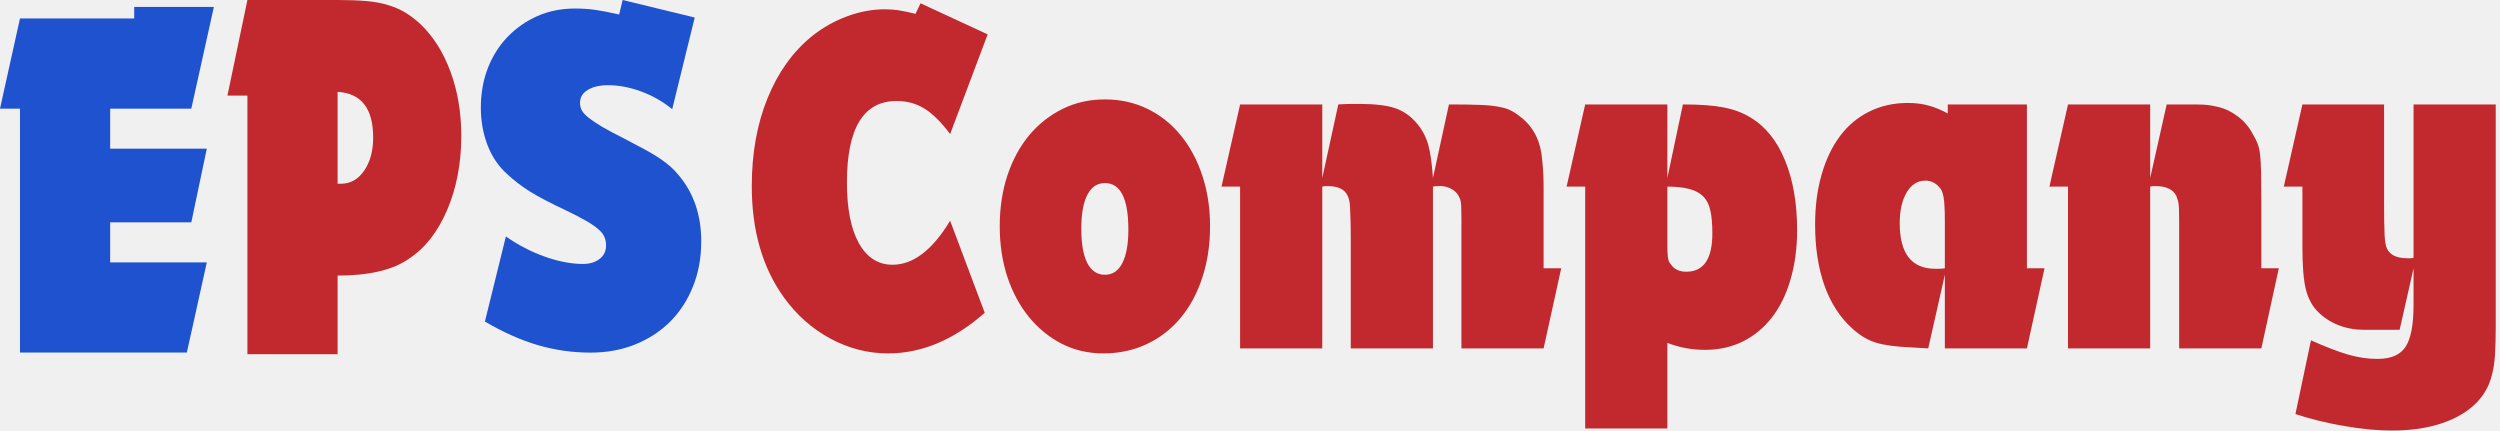
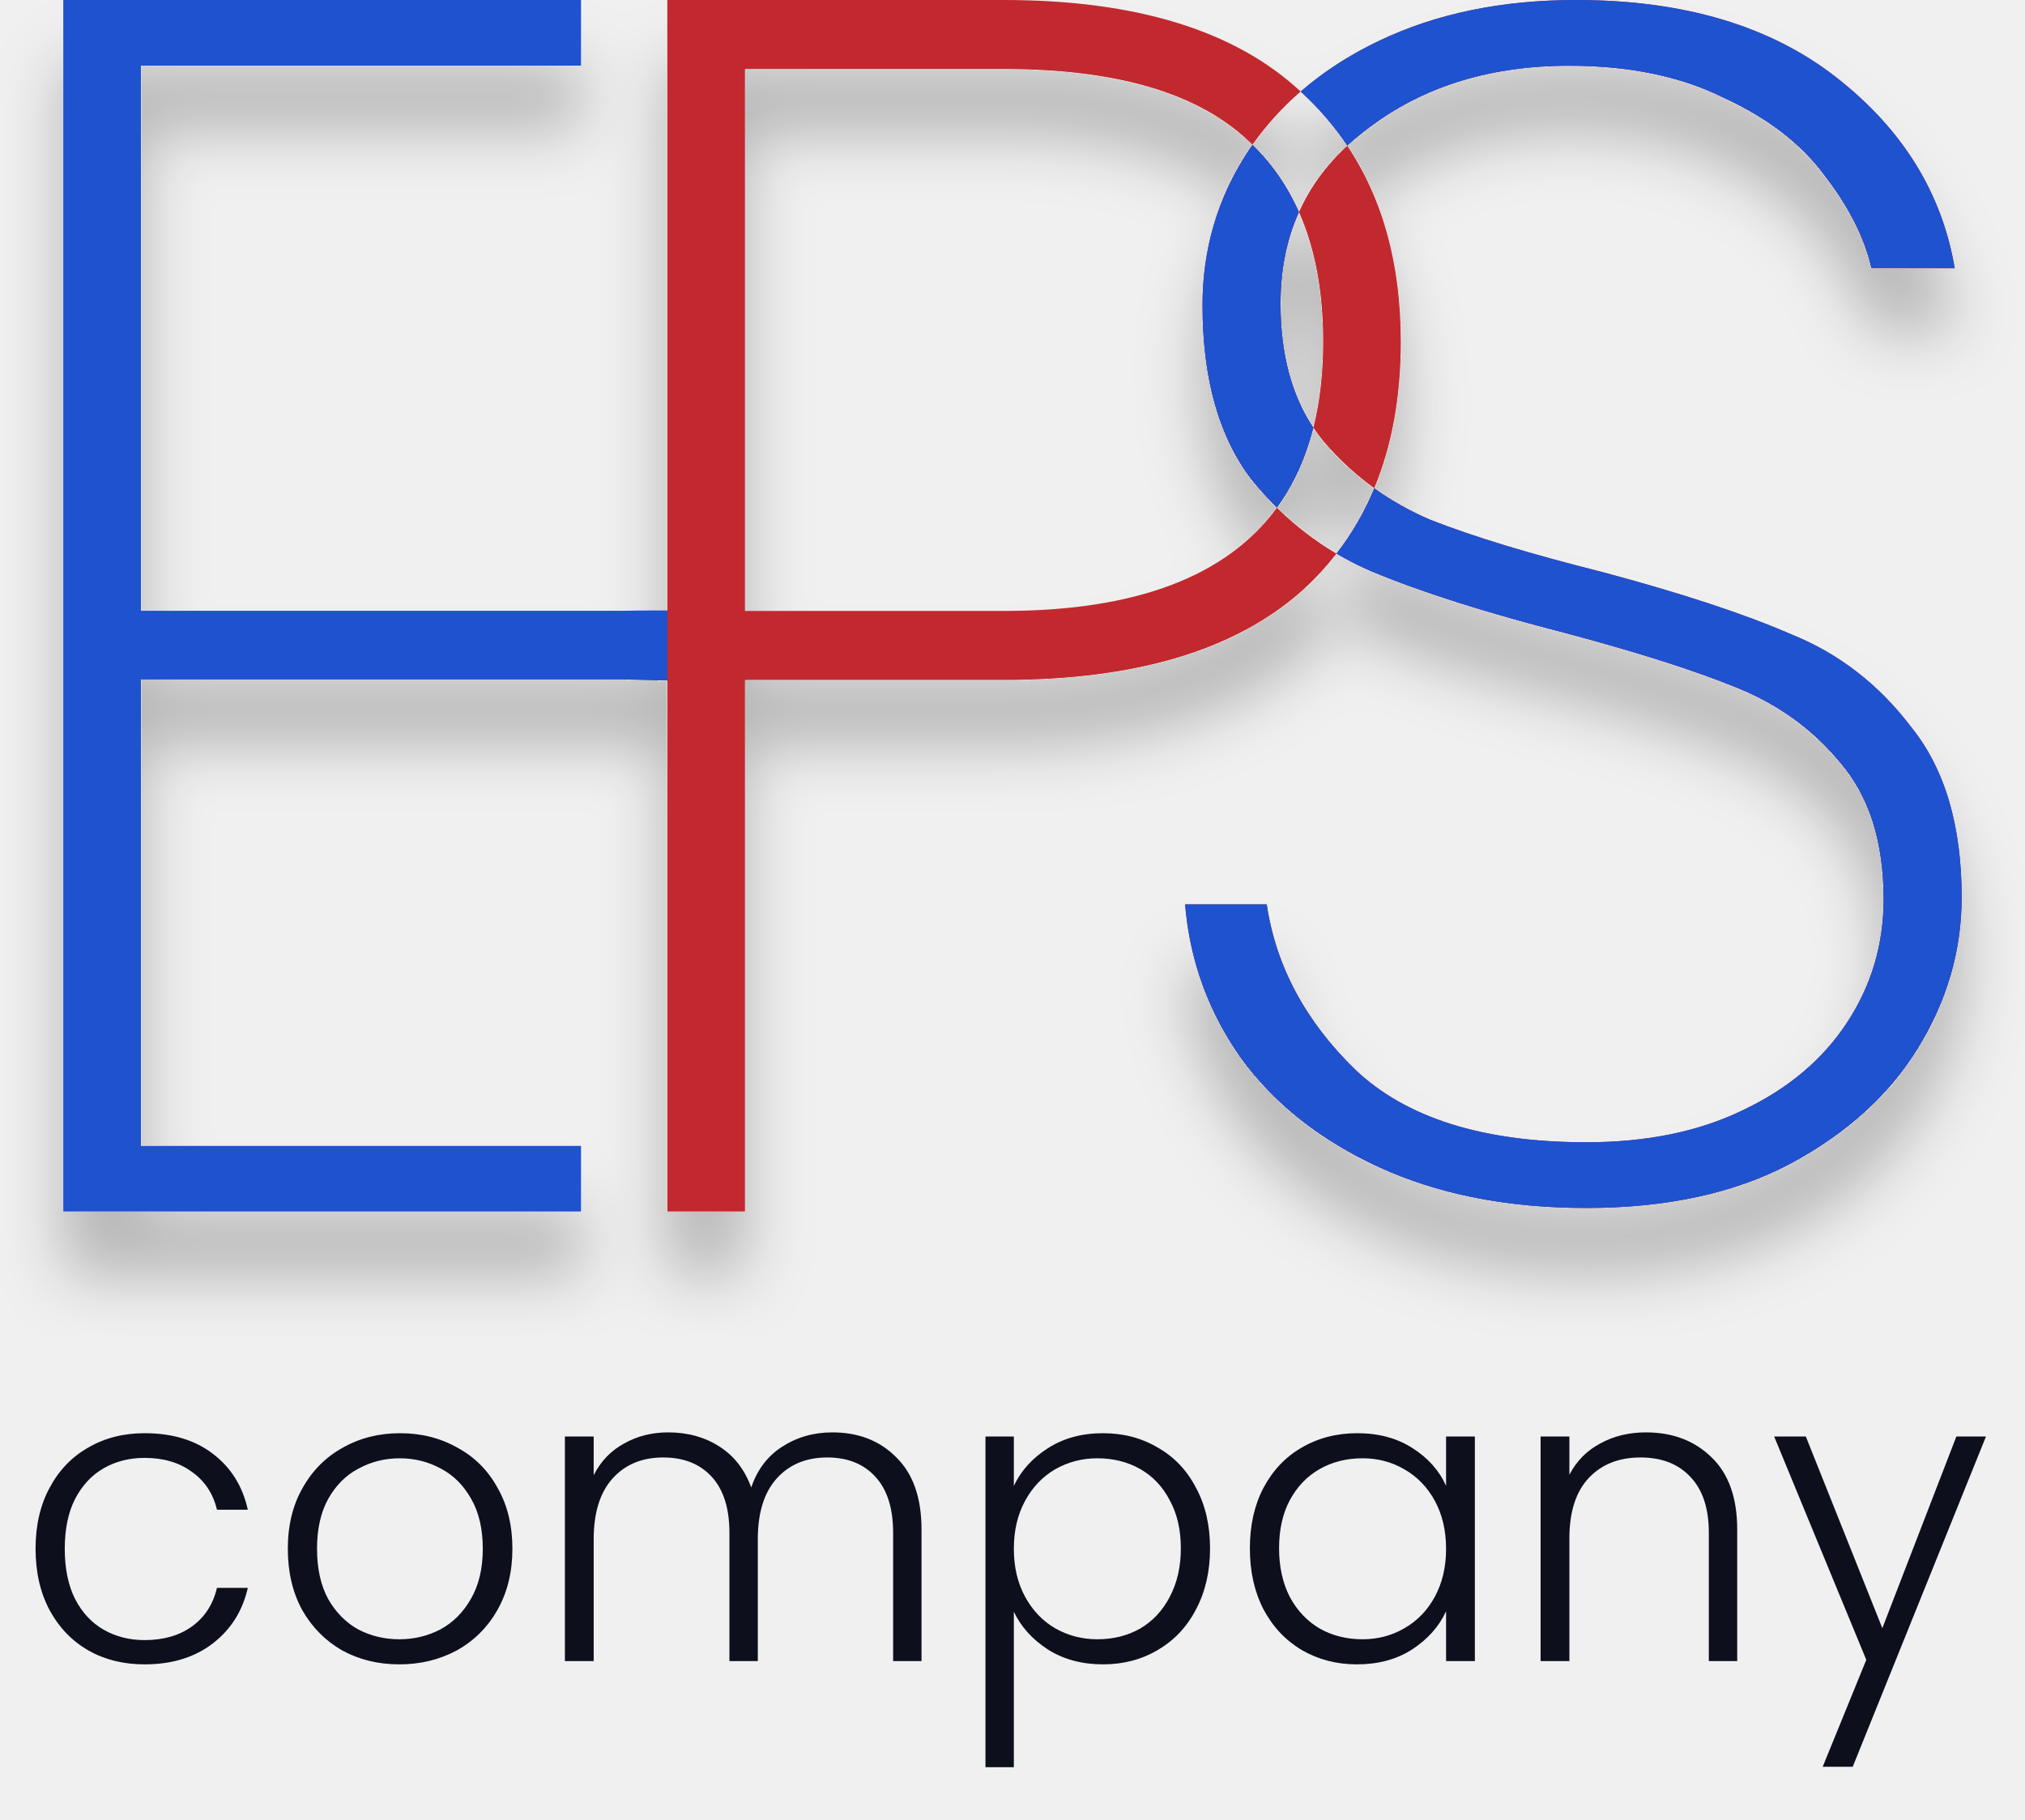
- <svg xmlns="http://www.w3.org/2000/svg" width="360" height="62" viewBox="0 0 360 62" fill="none">
-   <path d="M2.877 15.646H0L2.877 2.659H19.326V1H30.797L27.546 15.646H15.864V21.41H29.781L27.546 32.018H15.864V37.782H29.781L26.903 50.769H2.877V15.646Z" fill="#1E52CF" />
-   <path d="M35.627 13.767H32.75L35.627 0H48.614C50.199 0 51.58 0.051 52.757 0.153C53.939 0.254 54.985 0.447 55.894 0.732C56.807 1.012 57.625 1.368 58.349 1.8C59.071 2.234 59.792 2.783 60.517 3.447C62.389 5.231 63.84 7.524 64.871 10.33C65.907 13.131 66.425 16.212 66.425 19.572C66.425 23.497 65.749 27.043 64.401 30.207C63.058 33.367 61.231 35.708 58.924 37.233C56.615 38.868 53.179 39.684 48.614 39.684V51H35.627V13.767ZM49.122 26.456C50.465 26.456 51.568 25.833 52.431 24.585C53.299 23.339 53.736 21.746 53.736 19.806C53.736 15.625 52.028 13.431 48.614 13.228V26.456H49.122Z" fill="#C1292E" />
-   <path d="M72.848 34.049C74.632 35.296 76.507 36.269 78.478 36.965C80.447 37.662 82.271 38.01 83.954 38.01C84.918 38.01 85.712 37.77 86.333 37.291C86.959 36.811 87.273 36.164 87.273 35.344C87.273 34.91 87.199 34.514 87.052 34.154C86.911 33.79 86.623 33.416 86.189 33.032C85.76 32.649 85.173 32.243 84.424 31.814C83.681 31.38 82.71 30.874 81.509 30.299C79.245 29.239 77.5 28.323 76.272 27.556C75.049 26.784 73.982 25.963 73.068 25.1C71.814 23.995 70.862 22.602 70.21 20.919C69.563 19.238 69.242 17.434 69.242 15.509C69.242 13.444 69.577 11.546 70.249 9.812C70.925 8.081 71.874 6.577 73.097 5.304C74.325 4.033 75.756 3.036 77.394 2.311C79.029 1.59 80.832 1.228 82.803 1.228C83.813 1.228 84.763 1.29 85.652 1.41C86.539 1.532 87.707 1.76 89.153 2.091L89.661 0L100.039 2.522L96.797 15.72C95.447 14.622 93.953 13.771 92.318 13.169C90.688 12.569 89.1 12.267 87.561 12.267C86.357 12.267 85.384 12.495 84.635 12.948C83.892 13.404 83.523 14.018 83.523 14.79C83.523 15.173 83.604 15.535 83.772 15.873C83.945 16.207 84.271 16.564 84.751 16.948C85.23 17.331 85.877 17.768 86.698 18.252C87.515 18.732 88.551 19.286 89.805 19.911C91.006 20.532 92.025 21.072 92.865 21.532C93.709 21.988 94.43 22.419 95.032 22.827C95.632 23.237 96.147 23.633 96.577 24.017C97.011 24.4 97.421 24.837 97.804 25.321C99.919 27.867 100.979 31.016 100.979 34.768C100.979 37.123 100.581 39.286 99.79 41.261C98.996 43.233 97.903 44.913 96.509 46.306C95.114 47.702 93.443 48.795 91.493 49.587C89.549 50.378 87.398 50.776 85.038 50.776C82.442 50.776 79.917 50.416 77.461 49.702C75.011 48.98 72.467 47.848 69.827 46.306L72.848 34.049Z" fill="#1E52CF" />
-   <mask id="path-4-inside-1_137_133" fill="white">
-     <path d="M141.801 45.043C137.374 48.941 132.732 50.889 127.872 50.889C124.985 50.889 122.22 50.179 119.578 48.759C116.938 47.337 114.701 45.354 112.869 42.808C109.795 38.533 108.255 33.197 108.255 26.8C108.255 22.081 109.013 17.861 110.528 14.14C112.041 10.418 114.166 7.447 116.902 5.229C118.451 3.985 120.136 3.028 121.956 2.359C123.788 1.678 125.613 1.338 127.433 1.338C128.114 1.338 128.764 1.386 129.387 1.479C130.008 1.573 130.826 1.743 131.835 1.99L132.557 0.475L142.223 4.949L136.818 19.3C135.562 17.621 134.346 16.41 133.173 15.672C131.998 14.921 130.644 14.545 129.104 14.545C124.34 14.545 121.956 18.461 121.956 26.289C121.956 30.047 122.532 32.958 123.68 35.025C124.843 37.089 126.457 38.123 128.524 38.123C131.507 38.123 134.269 36.01 136.818 31.783L141.801 45.043ZM159.103 14.315C161.312 14.315 163.343 14.761 165.196 15.655C167.052 16.547 168.649 17.808 169.987 19.439C171.337 21.072 172.38 23.009 173.121 25.251C173.871 27.481 174.248 29.922 174.248 32.577C174.248 35.264 173.871 37.741 173.121 40.007C172.38 42.261 171.337 44.191 169.987 45.8C168.649 47.409 167.028 48.659 165.127 49.551C163.225 50.443 161.146 50.889 158.892 50.889C156.72 50.889 154.732 50.431 152.924 49.517C151.128 48.601 149.553 47.325 148.203 45.695C146.865 44.062 145.822 42.132 145.069 39.902C144.33 37.66 143.961 35.217 143.961 32.577C143.961 29.922 144.33 27.481 145.069 25.251C145.822 23.009 146.865 21.084 148.203 19.475C149.553 17.866 151.15 16.605 152.994 15.689C154.847 14.773 156.885 14.315 159.103 14.315ZM159.103 26.361C158 26.361 157.156 26.93 156.569 28.069C155.993 29.196 155.706 30.814 155.706 32.929C155.706 35.089 155.993 36.737 156.569 37.876C157.156 39.003 158 39.566 159.103 39.566C160.206 39.566 161.045 39.003 161.621 37.876C162.196 36.737 162.484 35.135 162.484 33.068C162.484 28.596 161.357 26.361 159.103 26.361ZM178.573 26.872H175.898L178.573 15.039H190.407V25.637L192.713 15.039C193.43 14.991 194.027 14.967 194.509 14.967C194.991 14.967 195.425 14.967 195.814 14.967C198.02 14.967 199.722 15.173 200.919 15.583C202.13 15.996 203.192 16.751 204.105 17.856C204.822 18.724 205.34 19.71 205.657 20.813C205.973 21.916 206.201 23.525 206.343 25.637L208.649 15.039C210.527 15.039 212.042 15.06 213.193 15.108C214.344 15.154 215.277 15.255 215.991 15.408C216.72 15.55 217.312 15.754 217.77 16.024C218.228 16.281 218.722 16.629 219.25 17.063C220.94 18.506 221.88 20.48 222.067 22.98C222.115 23.415 222.149 23.776 222.173 24.072C222.197 24.352 222.221 24.733 222.242 25.215C222.266 25.697 222.278 26.349 222.278 27.169C222.278 27.98 222.278 29.131 222.278 30.622V38.633H224.815L222.278 50.167H210.445V35.025C210.445 33.533 210.445 32.37 210.445 31.538C210.445 30.692 210.433 30.052 210.412 29.618C210.388 29.184 210.34 28.884 210.27 28.721C210.198 28.543 210.117 28.361 210.023 28.174C209.776 27.74 209.39 27.392 208.86 27.136C208.333 26.865 207.757 26.755 207.136 26.8C206.796 26.8 206.53 26.824 206.343 26.872V50.167H194.509V34.442C194.509 33.293 194.497 32.346 194.473 31.608C194.452 30.857 194.428 30.251 194.404 29.795C194.38 29.337 194.334 28.989 194.262 28.754C194.193 28.507 194.111 28.292 194.018 28.105C193.581 27.234 192.644 26.8 191.2 26.8C191.104 26.8 190.994 26.8 190.865 26.8C190.747 26.8 190.594 26.824 190.407 26.872V50.167H178.573V26.872ZM228.266 26.872H225.59L228.266 15.039H240.099V25.637L242.336 15.039C244.837 15.039 246.808 15.185 248.251 15.478C249.695 15.761 250.971 16.24 252.074 16.921C254.234 18.214 255.888 20.268 257.039 23.086C258.2 25.903 258.783 29.253 258.783 33.14C258.783 35.746 258.466 38.118 257.831 40.254C257.21 42.391 256.322 44.203 255.172 45.695C254.023 47.186 252.625 48.342 250.983 49.164C249.35 49.973 247.525 50.378 245.506 50.378C243.626 50.378 241.825 50.044 240.099 49.376V61.7H228.266V26.872ZM240.099 32.207C240.099 33.557 240.099 34.595 240.099 35.322C240.099 36.039 240.123 36.59 240.171 36.979C240.216 37.353 240.286 37.619 240.382 37.77C240.475 37.912 240.598 38.077 240.751 38.264C241.233 38.84 241.924 39.127 242.828 39.127C245.329 39.127 246.58 37.279 246.58 33.579C246.58 32.277 246.484 31.198 246.297 30.339C246.11 29.471 245.763 28.786 245.259 28.28C244.753 27.774 244.079 27.416 243.233 27.205C242.389 26.982 241.343 26.872 240.099 26.872V32.207ZM275.217 50.025C273.009 49.932 271.314 49.704 270.127 49.34C268.954 48.975 267.839 48.313 266.782 47.349C264.998 45.764 263.648 43.7 262.732 41.151C261.828 38.605 261.375 35.67 261.375 32.346C261.375 29.706 261.686 27.306 262.31 25.146C262.931 22.973 263.818 21.12 264.969 19.58C266.13 18.043 267.539 16.868 269.194 16.058C270.848 15.238 272.688 14.825 274.706 14.825C275.821 14.825 276.819 14.95 277.699 15.197C278.591 15.432 279.519 15.813 280.48 16.341V15.039H291.875V38.633H294.409L291.875 50.167H280.058V39.566L277.663 50.167L275.217 50.025ZM280.058 31.855C280.058 30.984 280.042 30.275 280.006 29.723C279.982 29.172 279.936 28.714 279.864 28.349C279.795 27.987 279.713 27.699 279.617 27.488C279.524 27.265 279.377 27.059 279.178 26.872C278.651 26.297 278.003 26.009 277.241 26.009C276.138 26.009 275.246 26.572 274.565 27.699C273.896 28.826 273.56 30.306 273.56 32.135C273.56 36.514 275.27 38.703 278.684 38.703C278.778 38.703 278.967 38.703 279.248 38.703C279.543 38.703 279.811 38.681 280.058 38.633V31.855ZM297.793 26.872H295.117L297.793 15.039H309.626V25.637L312.002 15.039C313.445 15.039 314.572 15.039 315.383 15.039C316.205 15.039 316.846 15.049 317.304 15.072C317.762 15.097 318.131 15.137 318.411 15.197C318.706 15.243 319.047 15.315 319.433 15.408C320.442 15.643 321.387 16.101 322.269 16.782C323.161 17.451 323.871 18.29 324.399 19.3C324.694 19.779 324.921 20.237 325.087 20.674C325.262 21.108 325.384 21.647 325.456 22.292C325.526 22.937 325.574 23.788 325.598 24.846C325.619 25.903 325.631 27.323 325.631 29.107V38.633H328.149L325.631 50.167H313.798V34.584C313.798 33.339 313.798 32.358 313.798 31.644C313.798 30.915 313.786 30.334 313.764 29.901C313.74 29.464 313.692 29.131 313.623 28.896C313.551 28.649 313.469 28.409 313.376 28.174C312.894 27.258 311.908 26.8 310.417 26.8C310.324 26.8 310.213 26.8 310.084 26.8C309.966 26.8 309.813 26.824 309.626 26.872V50.167H297.793V26.872ZM332.779 49.006C334.937 49.968 336.728 50.654 338.148 51.066C339.57 51.476 340.972 51.682 342.358 51.682C344.284 51.682 345.626 51.107 346.389 49.956C347.163 48.793 347.552 46.774 347.552 43.899V38.633L345.545 47.491H340.349C339.095 47.491 337.891 47.268 336.74 46.822C335.589 46.364 334.604 45.724 333.781 44.901C332.961 44.081 332.379 43 332.038 41.662C331.71 40.312 331.547 38.317 331.547 35.675V26.872H328.868L331.547 15.039H343.308V28.826C343.308 31.219 343.332 32.888 343.38 33.826C343.425 34.766 343.543 35.43 343.73 35.816C344.166 36.732 345.152 37.19 346.689 37.19C346.782 37.19 346.912 37.19 347.077 37.19C347.252 37.19 347.41 37.166 347.552 37.12V15.039H359.385V46.997C359.385 48.582 359.349 49.939 359.28 51.066C359.21 52.193 359.061 53.166 358.838 53.989C358.627 54.811 358.352 55.521 358.011 56.118C357.683 56.718 357.253 57.305 356.726 57.881C355.424 59.23 353.726 60.252 351.638 60.945C349.547 61.648 347.154 62 344.454 62C342.387 62 340.092 61.784 337.567 61.348C335.045 60.914 332.702 60.338 330.542 59.624L332.779 49.006Z" />
-   </mask>
-   <path d="M141.801 45.043C137.374 48.941 132.732 50.889 127.872 50.889C124.985 50.889 122.22 50.179 119.578 48.759C116.938 47.337 114.701 45.354 112.869 42.808C109.795 38.533 108.255 33.197 108.255 26.8C108.255 22.081 109.013 17.861 110.528 14.14C112.041 10.418 114.166 7.447 116.902 5.229C118.451 3.985 120.136 3.028 121.956 2.359C123.788 1.678 125.613 1.338 127.433 1.338C128.114 1.338 128.764 1.386 129.387 1.479C130.008 1.573 130.826 1.743 131.835 1.99L132.557 0.475L142.223 4.949L136.818 19.3C135.562 17.621 134.346 16.41 133.173 15.672C131.998 14.921 130.644 14.545 129.104 14.545C124.34 14.545 121.956 18.461 121.956 26.289C121.956 30.047 122.532 32.958 123.68 35.025C124.843 37.089 126.457 38.123 128.524 38.123C131.507 38.123 134.269 36.01 136.818 31.783L141.801 45.043ZM159.103 14.315C161.312 14.315 163.343 14.761 165.196 15.655C167.052 16.547 168.649 17.808 169.987 19.439C171.337 21.072 172.38 23.009 173.121 25.251C173.871 27.481 174.248 29.922 174.248 32.577C174.248 35.264 173.871 37.741 173.121 40.007C172.38 42.261 171.337 44.191 169.987 45.8C168.649 47.409 167.028 48.659 165.127 49.551C163.225 50.443 161.146 50.889 158.892 50.889C156.72 50.889 154.732 50.431 152.924 49.517C151.128 48.601 149.553 47.325 148.203 45.695C146.865 44.062 145.822 42.132 145.069 39.902C144.33 37.66 143.961 35.217 143.961 32.577C143.961 29.922 144.33 27.481 145.069 25.251C145.822 23.009 146.865 21.084 148.203 19.475C149.553 17.866 151.15 16.605 152.994 15.689C154.847 14.773 156.885 14.315 159.103 14.315ZM159.103 26.361C158 26.361 157.156 26.93 156.569 28.069C155.993 29.196 155.706 30.814 155.706 32.929C155.706 35.089 155.993 36.737 156.569 37.876C157.156 39.003 158 39.566 159.103 39.566C160.206 39.566 161.045 39.003 161.621 37.876C162.196 36.737 162.484 35.135 162.484 33.068C162.484 28.596 161.357 26.361 159.103 26.361ZM178.573 26.872H175.898L178.573 15.039H190.407V25.637L192.713 15.039C193.43 14.991 194.027 14.967 194.509 14.967C194.991 14.967 195.425 14.967 195.814 14.967C198.02 14.967 199.722 15.173 200.919 15.583C202.13 15.996 203.192 16.751 204.105 17.856C204.822 18.724 205.34 19.71 205.657 20.813C205.973 21.916 206.201 23.525 206.343 25.637L208.649 15.039C210.527 15.039 212.042 15.06 213.193 15.108C214.344 15.154 215.277 15.255 215.991 15.408C216.72 15.55 217.312 15.754 217.77 16.024C218.228 16.281 218.722 16.629 219.25 17.063C220.94 18.506 221.88 20.48 222.067 22.98C222.115 23.415 222.149 23.776 222.173 24.072C222.197 24.352 222.221 24.733 222.242 25.215C222.266 25.697 222.278 26.349 222.278 27.169C222.278 27.98 222.278 29.131 222.278 30.622V38.633H224.815L222.278 50.167H210.445V35.025C210.445 33.533 210.445 32.37 210.445 31.538C210.445 30.692 210.433 30.052 210.412 29.618C210.388 29.184 210.34 28.884 210.27 28.721C210.198 28.543 210.117 28.361 210.023 28.174C209.776 27.74 209.39 27.392 208.86 27.136C208.333 26.865 207.757 26.755 207.136 26.8C206.796 26.8 206.53 26.824 206.343 26.872V50.167H194.509V34.442C194.509 33.293 194.497 32.346 194.473 31.608C194.452 30.857 194.428 30.251 194.404 29.795C194.38 29.337 194.334 28.989 194.262 28.754C194.193 28.507 194.111 28.292 194.018 28.105C193.581 27.234 192.644 26.8 191.2 26.8C191.104 26.8 190.994 26.8 190.865 26.8C190.747 26.8 190.594 26.824 190.407 26.872V50.167H178.573V26.872ZM228.266 26.872H225.59L228.266 15.039H240.099V25.637L242.336 15.039C244.837 15.039 246.808 15.185 248.251 15.478C249.695 15.761 250.971 16.24 252.074 16.921C254.234 18.214 255.888 20.268 257.039 23.086C258.2 25.903 258.783 29.253 258.783 33.14C258.783 35.746 258.466 38.118 257.831 40.254C257.21 42.391 256.322 44.203 255.172 45.695C254.023 47.186 252.625 48.342 250.983 49.164C249.35 49.973 247.525 50.378 245.506 50.378C243.626 50.378 241.825 50.044 240.099 49.376V61.7H228.266V26.872ZM240.099 32.207C240.099 33.557 240.099 34.595 240.099 35.322C240.099 36.039 240.123 36.59 240.171 36.979C240.216 37.353 240.286 37.619 240.382 37.77C240.475 37.912 240.598 38.077 240.751 38.264C241.233 38.84 241.924 39.127 242.828 39.127C245.329 39.127 246.58 37.279 246.58 33.579C246.58 32.277 246.484 31.198 246.297 30.339C246.11 29.471 245.763 28.786 245.259 28.28C244.753 27.774 244.079 27.416 243.233 27.205C242.389 26.982 241.343 26.872 240.099 26.872V32.207ZM275.217 50.025C273.009 49.932 271.314 49.704 270.127 49.34C268.954 48.975 267.839 48.313 266.782 47.349C264.998 45.764 263.648 43.7 262.732 41.151C261.828 38.605 261.375 35.67 261.375 32.346C261.375 29.706 261.686 27.306 262.31 25.146C262.931 22.973 263.818 21.12 264.969 19.58C266.13 18.043 267.539 16.868 269.194 16.058C270.848 15.238 272.688 14.825 274.706 14.825C275.821 14.825 276.819 14.95 277.699 15.197C278.591 15.432 279.519 15.813 280.48 16.341V15.039H291.875V38.633H294.409L291.875 50.167H280.058V39.566L277.663 50.167L275.217 50.025ZM280.058 31.855C280.058 30.984 280.042 30.275 280.006 29.723C279.982 29.172 279.936 28.714 279.864 28.349C279.795 27.987 279.713 27.699 279.617 27.488C279.524 27.265 279.377 27.059 279.178 26.872C278.651 26.297 278.003 26.009 277.241 26.009C276.138 26.009 275.246 26.572 274.565 27.699C273.896 28.826 273.56 30.306 273.56 32.135C273.56 36.514 275.27 38.703 278.684 38.703C278.778 38.703 278.967 38.703 279.248 38.703C279.543 38.703 279.811 38.681 280.058 38.633V31.855ZM297.793 26.872H295.117L297.793 15.039H309.626V25.637L312.002 15.039C313.445 15.039 314.572 15.039 315.383 15.039C316.205 15.039 316.846 15.049 317.304 15.072C317.762 15.097 318.131 15.137 318.411 15.197C318.706 15.243 319.047 15.315 319.433 15.408C320.442 15.643 321.387 16.101 322.269 16.782C323.161 17.451 323.871 18.29 324.399 19.3C324.694 19.779 324.921 20.237 325.087 20.674C325.262 21.108 325.384 21.647 325.456 22.292C325.526 22.937 325.574 23.788 325.598 24.846C325.619 25.903 325.631 27.323 325.631 29.107V38.633H328.149L325.631 50.167H313.798V34.584C313.798 33.339 313.798 32.358 313.798 31.644C313.798 30.915 313.786 30.334 313.764 29.901C313.74 29.464 313.692 29.131 313.623 28.896C313.551 28.649 313.469 28.409 313.376 28.174C312.894 27.258 311.908 26.8 310.417 26.8C310.324 26.8 310.213 26.8 310.084 26.8C309.966 26.8 309.813 26.824 309.626 26.872V50.167H297.793V26.872ZM332.779 49.006C334.937 49.968 336.728 50.654 338.148 51.066C339.57 51.476 340.972 51.682 342.358 51.682C344.284 51.682 345.626 51.107 346.389 49.956C347.163 48.793 347.552 46.774 347.552 43.899V38.633L345.545 47.491H340.349C339.095 47.491 337.891 47.268 336.74 46.822C335.589 46.364 334.604 45.724 333.781 44.901C332.961 44.081 332.379 43 332.038 41.662C331.71 40.312 331.547 38.317 331.547 35.675V26.872H328.868L331.547 15.039H343.308V28.826C343.308 31.219 343.332 32.888 343.38 33.826C343.425 34.766 343.543 35.43 343.73 35.816C344.166 36.732 345.152 37.19 346.689 37.19C346.782 37.19 346.912 37.19 347.077 37.19C347.252 37.19 347.41 37.166 347.552 37.12V15.039H359.385V46.997C359.385 48.582 359.349 49.939 359.28 51.066C359.21 52.193 359.061 53.166 358.838 53.989C358.627 54.811 358.352 55.521 358.011 56.118C357.683 56.718 357.253 57.305 356.726 57.881C355.424 59.23 353.726 60.252 351.638 60.945C349.547 61.648 347.154 62 344.454 62C342.387 62 340.092 61.784 337.567 61.348C335.045 60.914 332.702 60.338 330.542 59.624L332.779 49.006Z" stroke="#C1292E" stroke-width="192" mask="url(#path-4-inside-1_137_133)" />
+ <svg xmlns="http://www.w3.org/2000/svg" width="128" height="115" viewBox="0 0 128 115" fill="none">
+   <g filter="url(#filter0_d_195_3535)">
+     <path d="M8.909 4.146V38.608H39.455C39.455 38.608 55.818 38.182 55.818 40.909C55.818 43.636 39.455 42.953 39.455 42.953H8.909V72.436H36.727V76.582H4V0H36.727V4.146H8.909Z" fill="#1E52CF" />
+     <path fill-rule="evenodd" clip-rule="evenodd" d="M86.868 30.861C87.986 28.169 88.545 25.082 88.545 21.6C88.545 16.718 87.417 12.588 85.162 9.21C85.495 8.903 85.848 8.606 86.221 8.319C89.735 5.546 94.055 4.159 99.18 4.159C102.987 4.159 106.245 4.835 108.954 6.186C111.736 7.466 113.86 9.101 115.324 11.092C116.861 13.083 117.85 15.038 118.289 16.958H123.561C122.755 12.194 120.266 8.177 116.093 4.906C111.919 1.635 106.428 0 99.619 0C94.933 0 90.797 0.853 87.209 2.56C85.321 3.458 83.656 4.533 82.215 5.785C78.068 1.928 71.815 0 63.454 0H42.181V76.582H47.091V42.982H63.454C71.745 42.982 78 41.127 82.218 37.418C83.053 36.669 83.806 35.862 84.476 34.996C85.21 35.43 85.974 35.816 86.77 36.155C89.845 37.435 93.872 38.715 98.85 39.995C103.39 41.204 106.977 42.341 109.613 43.408C112.322 44.474 114.555 46.074 116.312 48.207C118.143 50.34 119.058 53.22 119.058 56.846C119.058 59.69 118.289 62.285 116.752 64.632C115.214 66.978 113.018 68.827 110.162 70.178C107.38 71.529 104.085 72.204 100.278 72.204C93.762 72.204 88.893 70.675 85.671 67.618C82.523 64.561 80.656 61.077 80.07 57.166H74.909C75.202 60.721 76.373 63.956 78.423 66.871C80.546 69.787 83.475 72.097 87.209 73.804C90.943 75.51 95.299 76.364 100.278 76.364C105.33 76.364 109.613 75.439 113.127 73.591C116.715 71.671 119.424 69.218 121.254 66.232C123.085 63.245 124 60.081 124 56.739C124 52.189 122.938 48.598 120.815 45.968C118.765 43.266 116.239 41.31 113.237 40.102C110.309 38.822 106.318 37.506 101.266 36.155C96.727 35.018 93.103 33.916 90.394 32.849C89.125 32.302 87.95 31.639 86.868 30.861ZM83.018 27.034C83.43 25.396 83.636 23.585 83.636 21.6C83.636 18.44 83.127 15.709 82.108 13.406C82.808 11.84 83.826 10.442 85.162 9.21C84.359 8.008 83.415 6.902 82.327 5.891C82.29 5.856 82.252 5.82 82.215 5.785C81.055 6.792 80.04 7.914 79.169 9.15C79.06 9.044 78.949 8.939 78.836 8.836C75.636 5.855 70.509 4.364 63.454 4.364H47.091V38.618H63.454C71.787 38.618 77.539 36.443 80.711 32.091C81.86 33.222 83.115 34.191 84.476 34.996C85.447 33.74 86.245 32.362 86.868 30.861C85.702 30.022 84.644 29.05 83.695 27.943C83.453 27.652 83.228 27.349 83.018 27.034ZM83.018 27.034C81.639 24.958 80.949 22.346 80.949 19.198C80.949 17.064 81.335 15.133 82.108 13.406C81.385 11.772 80.405 10.353 79.169 9.15C79.065 9.298 78.963 9.447 78.862 9.599C76.959 12.514 76.007 15.749 76.007 19.304C76.007 23.926 77.032 27.588 79.082 30.29C79.599 30.93 80.142 31.531 80.711 32.091C81.765 30.645 82.534 28.96 83.018 27.034Z" fill="#C1292E" />
+     <path fill-rule="evenodd" clip-rule="evenodd" d="M83.018 27.034C81.639 24.958 80.949 22.346 80.949 19.198C80.949 17.064 81.335 15.133 82.108 13.406C81.385 11.771 80.405 10.353 79.169 9.15C79.065 9.298 78.963 9.447 78.862 9.599C76.959 12.514 76.007 15.749 76.007 19.304C76.007 23.348 76.792 26.657 78.361 29.231C78.585 29.599 78.826 29.952 79.082 30.29C79.599 30.93 80.142 31.531 80.711 32.091C81.765 30.645 82.534 28.96 83.018 27.034ZM84.476 34.996C85.447 33.74 86.245 32.362 86.868 30.861C87.95 31.639 89.125 32.302 90.394 32.849C93.103 33.916 96.727 35.018 101.266 36.155C106.318 37.506 110.308 38.822 113.237 40.102C116.239 41.31 118.765 43.266 120.815 45.968C122.938 48.598 124 52.189 124 56.739C124 60.081 123.085 63.245 121.254 66.232C121.025 66.605 120.783 66.97 120.527 67.326C118.733 69.823 116.266 71.911 113.127 73.591C109.613 75.439 105.33 76.364 100.278 76.364C99.967 76.364 99.658 76.36 99.352 76.354C94.757 76.254 90.71 75.404 87.209 73.804C86.975 73.697 86.745 73.588 86.518 73.477C83.112 71.806 80.414 69.605 78.423 66.871C78.391 66.826 78.359 66.78 78.328 66.735C78.106 66.415 77.896 66.091 77.695 65.763C76.094 63.142 75.165 60.277 74.909 57.166H80.07C80.656 61.077 82.523 64.561 85.671 67.618C88.893 70.675 93.762 72.204 100.278 72.204C104.085 72.204 107.38 71.529 110.162 70.178C113.017 68.827 115.214 66.978 116.751 64.632C118.289 62.285 119.058 59.69 119.058 56.846C119.058 53.22 118.142 50.34 116.312 48.207C116.092 47.941 115.865 47.682 115.631 47.432C113.989 45.682 111.983 44.341 109.613 43.408C109.283 43.275 108.939 43.14 108.58 43.005C106.065 42.056 102.822 41.053 98.85 39.995C98.539 39.915 98.232 39.835 97.928 39.755C93.372 38.555 89.653 37.355 86.77 36.155C86.72 36.134 86.67 36.113 86.621 36.091C85.879 35.768 85.164 35.403 84.476 34.996ZM82.214 5.785C82.252 5.82 82.29 5.856 82.327 5.891C83.414 6.902 84.359 8.008 85.162 9.21C85.474 8.922 85.804 8.643 86.151 8.373C86.174 8.355 86.197 8.337 86.221 8.319C89.515 5.719 93.518 4.338 98.228 4.176C98.542 4.165 98.859 4.159 99.18 4.159C102.511 4.159 105.422 4.677 107.912 5.711C108.268 5.859 108.615 6.017 108.954 6.186C111.388 7.306 113.318 8.698 114.744 10.362C114.947 10.6 115.141 10.843 115.324 11.092C116.669 12.834 117.594 14.549 118.098 16.236C118.17 16.477 118.234 16.718 118.289 16.958H123.56C122.755 12.194 120.266 8.177 116.092 4.906C111.919 1.635 106.428 0 99.619 0C94.933 0 90.796 0.853 87.209 2.56C85.793 3.233 84.502 4.006 83.338 4.879C82.949 5.17 82.575 5.472 82.214 5.785Z" fill="#1E52CF" />
+   </g>
+   <path d="M2.248 97.902C2.248 96.429 2.543 95.146 3.132 94.054C3.721 92.945 4.536 92.095 5.576 91.506C6.616 90.899 7.803 90.596 9.138 90.596C10.889 90.596 12.327 91.029 13.454 91.896C14.598 92.763 15.335 93.941 15.664 95.432H13.714C13.471 94.409 12.943 93.612 12.128 93.04C11.331 92.451 10.334 92.156 9.138 92.156C8.185 92.156 7.327 92.373 6.564 92.806C5.801 93.239 5.195 93.889 4.744 94.756C4.311 95.605 4.094 96.654 4.094 97.902C4.094 99.15 4.311 100.207 4.744 101.074C5.195 101.941 5.801 102.591 6.564 103.024C7.327 103.457 8.185 103.674 9.138 103.674C10.334 103.674 11.331 103.388 12.128 102.816C12.943 102.227 13.471 101.412 13.714 100.372H15.664C15.335 101.828 14.598 102.998 13.454 103.882C12.31 104.766 10.871 105.208 9.138 105.208C7.803 105.208 6.616 104.913 5.576 104.324C4.536 103.717 3.721 102.868 3.132 101.776C2.543 100.667 2.248 99.375 2.248 97.902ZM25.239 105.208C23.905 105.208 22.7 104.913 21.625 104.324C20.568 103.717 19.727 102.868 19.103 101.776C18.497 100.667 18.193 99.375 18.193 97.902C18.193 96.429 18.505 95.146 19.129 94.054C19.753 92.945 20.603 92.095 21.677 91.506C22.752 90.899 23.957 90.596 25.291 90.596C26.626 90.596 27.831 90.899 28.905 91.506C29.997 92.095 30.847 92.945 31.453 94.054C32.077 95.146 32.389 96.429 32.389 97.902C32.389 99.358 32.077 100.641 31.453 101.75C30.829 102.859 29.971 103.717 28.879 104.324C27.787 104.913 26.574 105.208 25.239 105.208ZM25.239 103.622C26.175 103.622 27.042 103.414 27.839 102.998C28.637 102.565 29.278 101.923 29.763 101.074C30.266 100.207 30.517 99.15 30.517 97.902C30.517 96.654 30.275 95.605 29.789 94.756C29.304 93.889 28.663 93.248 27.865 92.832C27.068 92.399 26.201 92.182 25.265 92.182C24.329 92.182 23.463 92.399 22.665 92.832C21.868 93.248 21.227 93.889 20.741 94.756C20.273 95.605 20.039 96.654 20.039 97.902C20.039 99.15 20.273 100.207 20.741 101.074C21.227 101.923 21.859 102.565 22.639 102.998C23.437 103.414 24.303 103.622 25.239 103.622ZM52.607 90.544C54.271 90.544 55.623 91.073 56.663 92.13C57.72 93.17 58.249 94.687 58.249 96.68V105H56.455V96.888C56.455 95.345 56.082 94.167 55.337 93.352C54.592 92.537 53.578 92.13 52.295 92.13C50.96 92.13 49.894 92.572 49.097 93.456C48.3 94.34 47.901 95.623 47.901 97.304V105H46.107V96.888C46.107 95.345 45.734 94.167 44.989 93.352C44.244 92.537 43.221 92.13 41.921 92.13C40.586 92.13 39.52 92.572 38.723 93.456C37.926 94.34 37.527 95.623 37.527 97.304V105H35.707V90.804H37.527V93.248C37.978 92.364 38.619 91.697 39.451 91.246C40.283 90.778 41.21 90.544 42.233 90.544C43.464 90.544 44.538 90.839 45.457 91.428C46.393 92.017 47.069 92.884 47.485 94.028C47.866 92.901 48.516 92.043 49.435 91.454C50.371 90.847 51.428 90.544 52.607 90.544ZM64.085 93.924C64.536 92.971 65.246 92.182 66.217 91.558C67.205 90.917 68.375 90.596 69.727 90.596C71.01 90.596 72.162 90.899 73.185 91.506C74.225 92.095 75.031 92.945 75.603 94.054C76.192 95.146 76.487 96.42 76.487 97.876C76.487 99.332 76.192 100.615 75.603 101.724C75.031 102.833 74.225 103.691 73.185 104.298C72.162 104.905 71.01 105.208 69.727 105.208C68.392 105.208 67.231 104.896 66.243 104.272C65.255 103.631 64.536 102.833 64.085 101.88V111.708H62.291V90.804H64.085V93.924ZM74.641 97.876C74.641 96.697 74.407 95.683 73.939 94.834C73.488 93.967 72.864 93.309 72.067 92.858C71.27 92.407 70.368 92.182 69.363 92.182C68.392 92.182 67.5 92.416 66.685 92.884C65.888 93.352 65.255 94.019 64.787 94.886C64.319 95.753 64.085 96.758 64.085 97.902C64.085 99.046 64.319 100.051 64.787 100.918C65.255 101.785 65.888 102.452 66.685 102.92C67.5 103.388 68.392 103.622 69.363 103.622C70.368 103.622 71.27 103.397 72.067 102.946C72.864 102.478 73.488 101.811 73.939 100.944C74.407 100.06 74.641 99.037 74.641 97.876ZM79.004 97.876C79.004 96.42 79.29 95.146 79.862 94.054C80.451 92.945 81.257 92.095 82.28 91.506C83.32 90.899 84.49 90.596 85.79 90.596C87.142 90.596 88.303 90.908 89.274 91.532C90.262 92.156 90.972 92.953 91.406 93.924V90.804H93.226V105H91.406V101.854C90.955 102.825 90.236 103.631 89.248 104.272C88.277 104.896 87.116 105.208 85.764 105.208C84.481 105.208 83.32 104.905 82.28 104.298C81.257 103.691 80.451 102.833 79.862 101.724C79.29 100.615 79.004 99.332 79.004 97.876ZM91.406 97.902C91.406 96.758 91.172 95.753 90.704 94.886C90.236 94.019 89.594 93.352 88.78 92.884C87.983 92.416 87.099 92.182 86.128 92.182C85.123 92.182 84.221 92.407 83.424 92.858C82.626 93.309 81.994 93.967 81.526 94.834C81.075 95.683 80.85 96.697 80.85 97.876C80.85 99.037 81.075 100.06 81.526 100.944C81.994 101.811 82.626 102.478 83.424 102.946C84.221 103.397 85.123 103.622 86.128 103.622C87.099 103.622 87.983 103.388 88.78 102.92C89.594 102.452 90.236 101.785 90.704 100.918C91.172 100.051 91.406 99.046 91.406 97.902ZM104.037 90.544C105.735 90.544 107.122 91.073 108.197 92.13C109.271 93.17 109.809 94.687 109.809 96.68V105H108.015V96.888C108.015 95.345 107.625 94.167 106.845 93.352C106.082 92.537 105.033 92.13 103.699 92.13C102.329 92.13 101.237 92.563 100.423 93.43C99.608 94.297 99.201 95.571 99.201 97.252V105H97.381V90.804H99.201V93.222C99.651 92.355 100.301 91.697 101.151 91.246C102 90.778 102.962 90.544 104.037 90.544ZM125.534 90.804L117.11 111.682H115.212L117.968 104.922L112.144 90.804H114.146L118.982 102.92L123.662 90.804H125.534Z" fill="#0D0F1D" />
+   <defs>
+     <filter id="filter0_d_195_3535" x="0" y="0" width="128" height="84.582" filterUnits="userSpaceOnUse" color-interpolation-filters="sRGB">
+       <feFlood flood-opacity="0" result="BackgroundImageFix" />
+       <feColorMatrix in="SourceAlpha" type="matrix" values="0 0 0 0 0 0 0 0 0 0 0 0 0 0 0 0 0 0 127 0" result="hardAlpha" />
+       <feOffset dy="4" />
+       <feGaussianBlur stdDeviation="2" />
+       <feComposite in2="hardAlpha" operator="out" />
+       <feColorMatrix type="matrix" values="0 0 0 0 0 0 0 0 0 0 0 0 0 0 0 0 0 0 0.25 0" />
+       <feBlend mode="normal" in2="BackgroundImageFix" result="effect1_dropShadow_195_3535" />
+       <feBlend mode="normal" in="SourceGraphic" in2="effect1_dropShadow_195_3535" result="shape" />
+     </filter>
+   </defs>
</svg>
